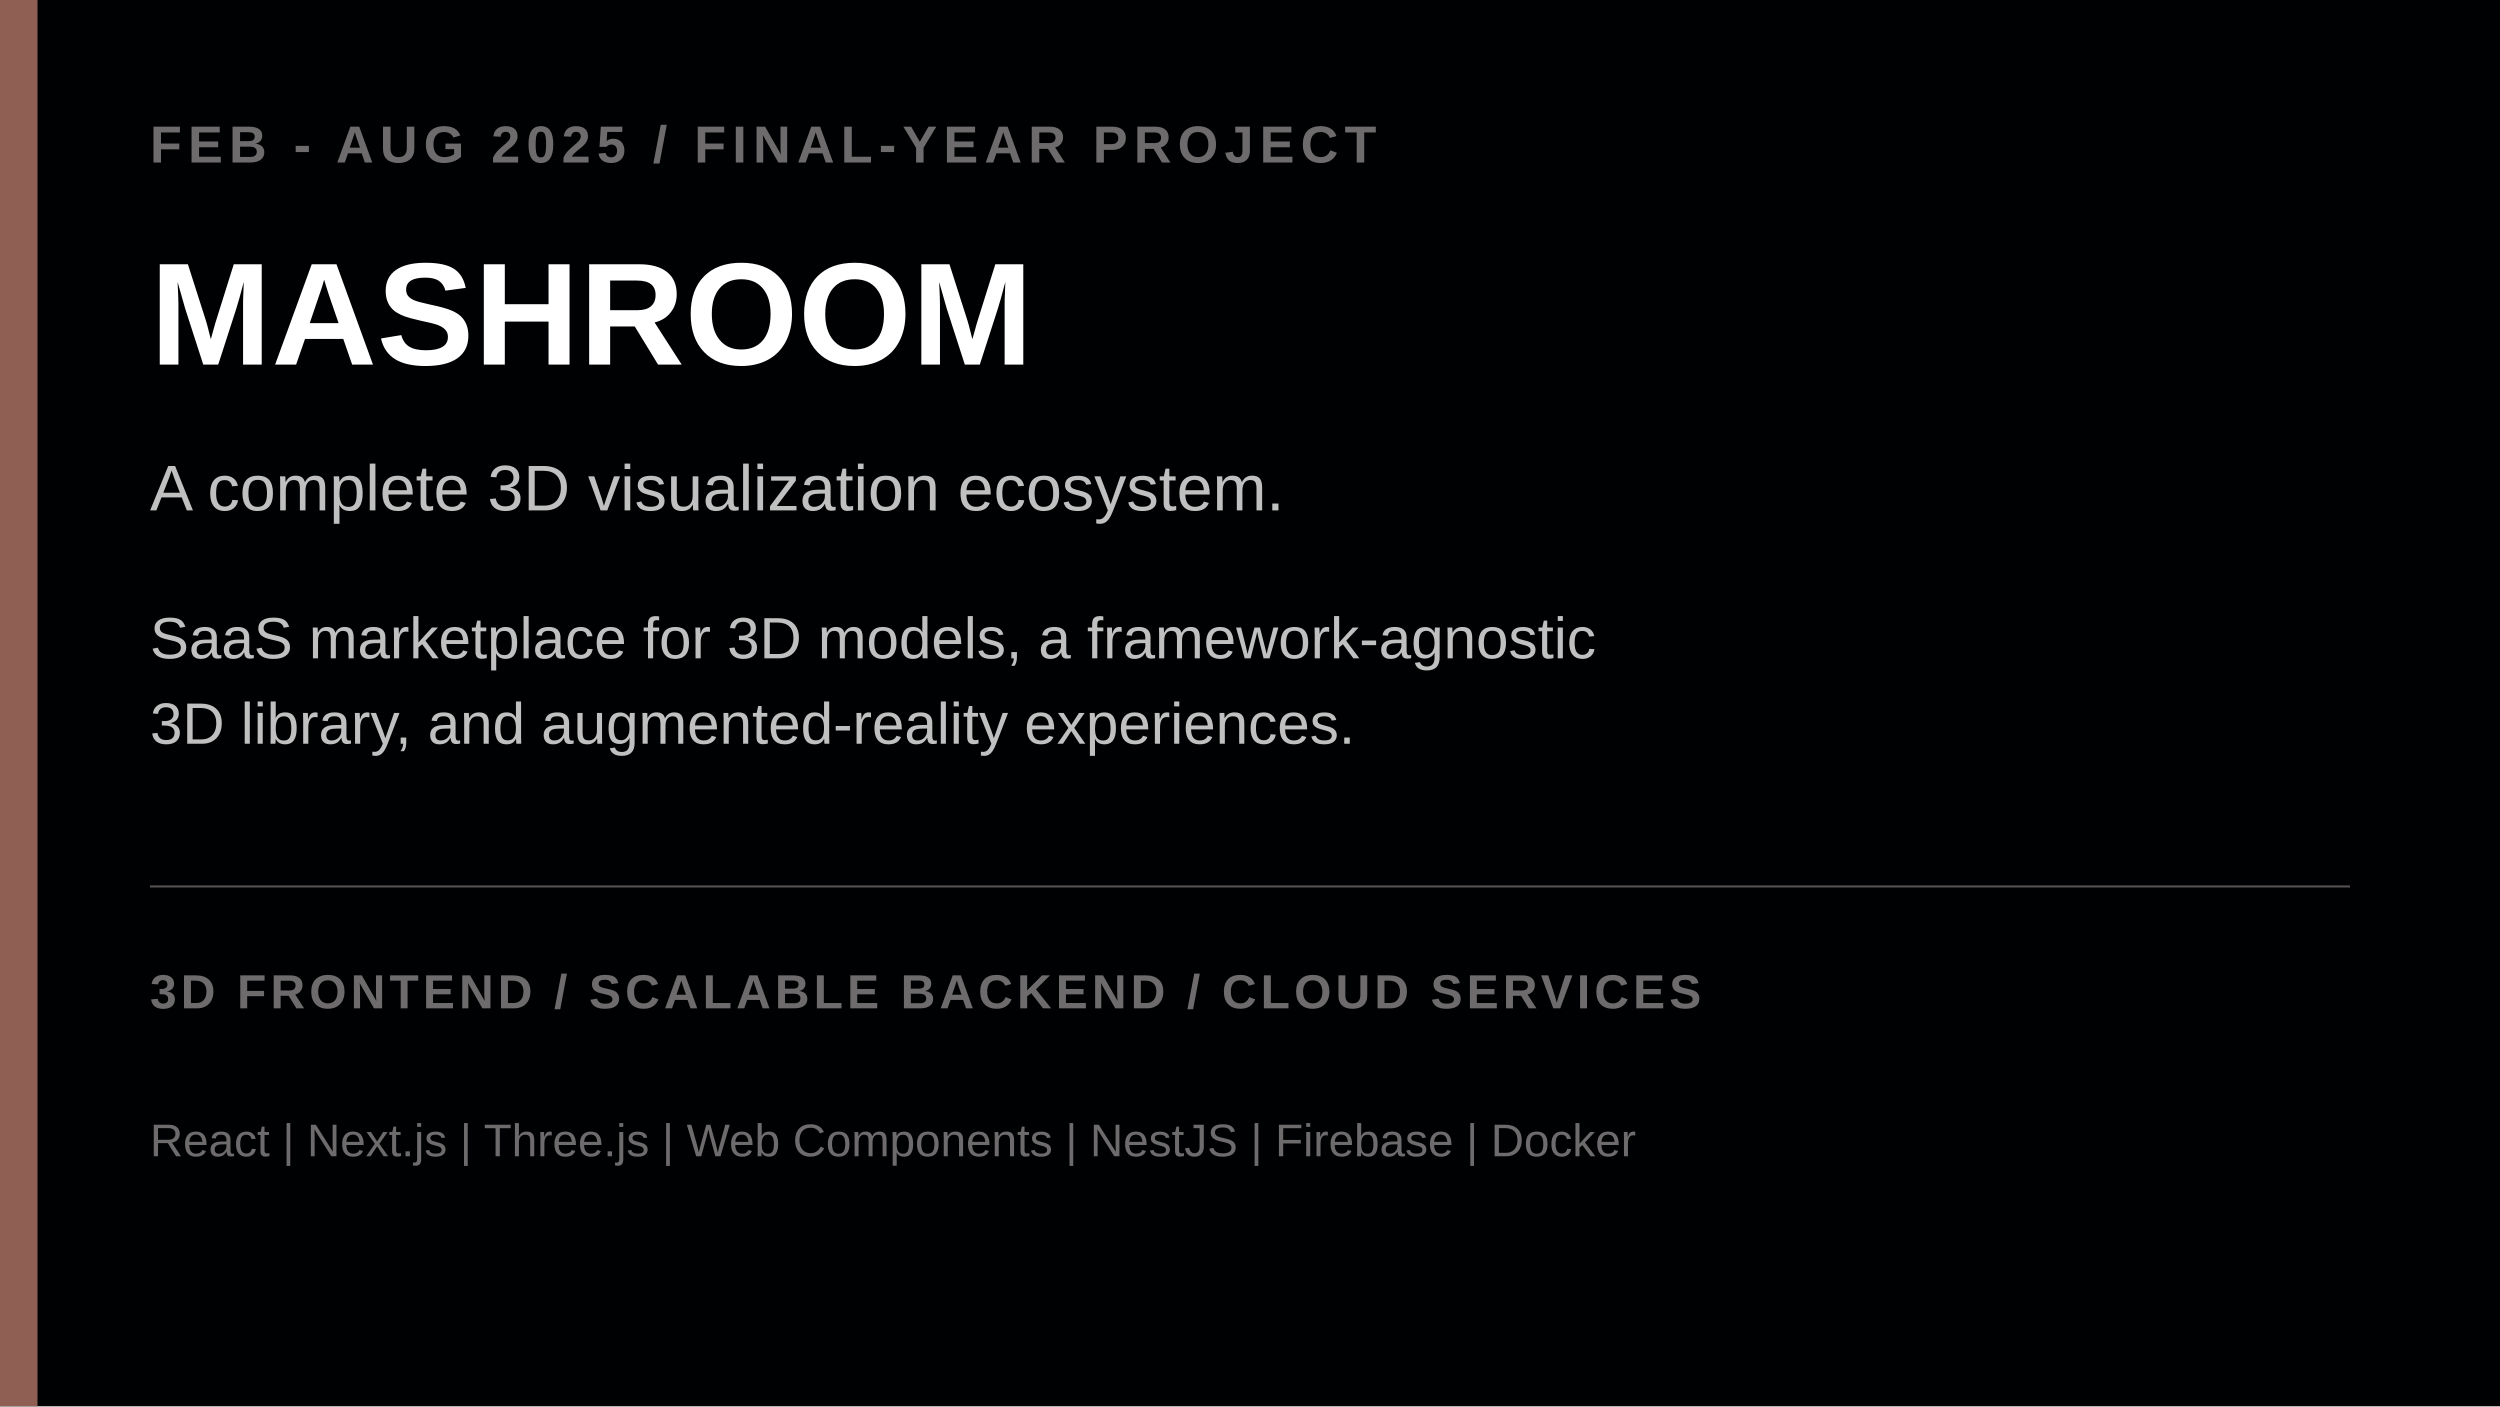
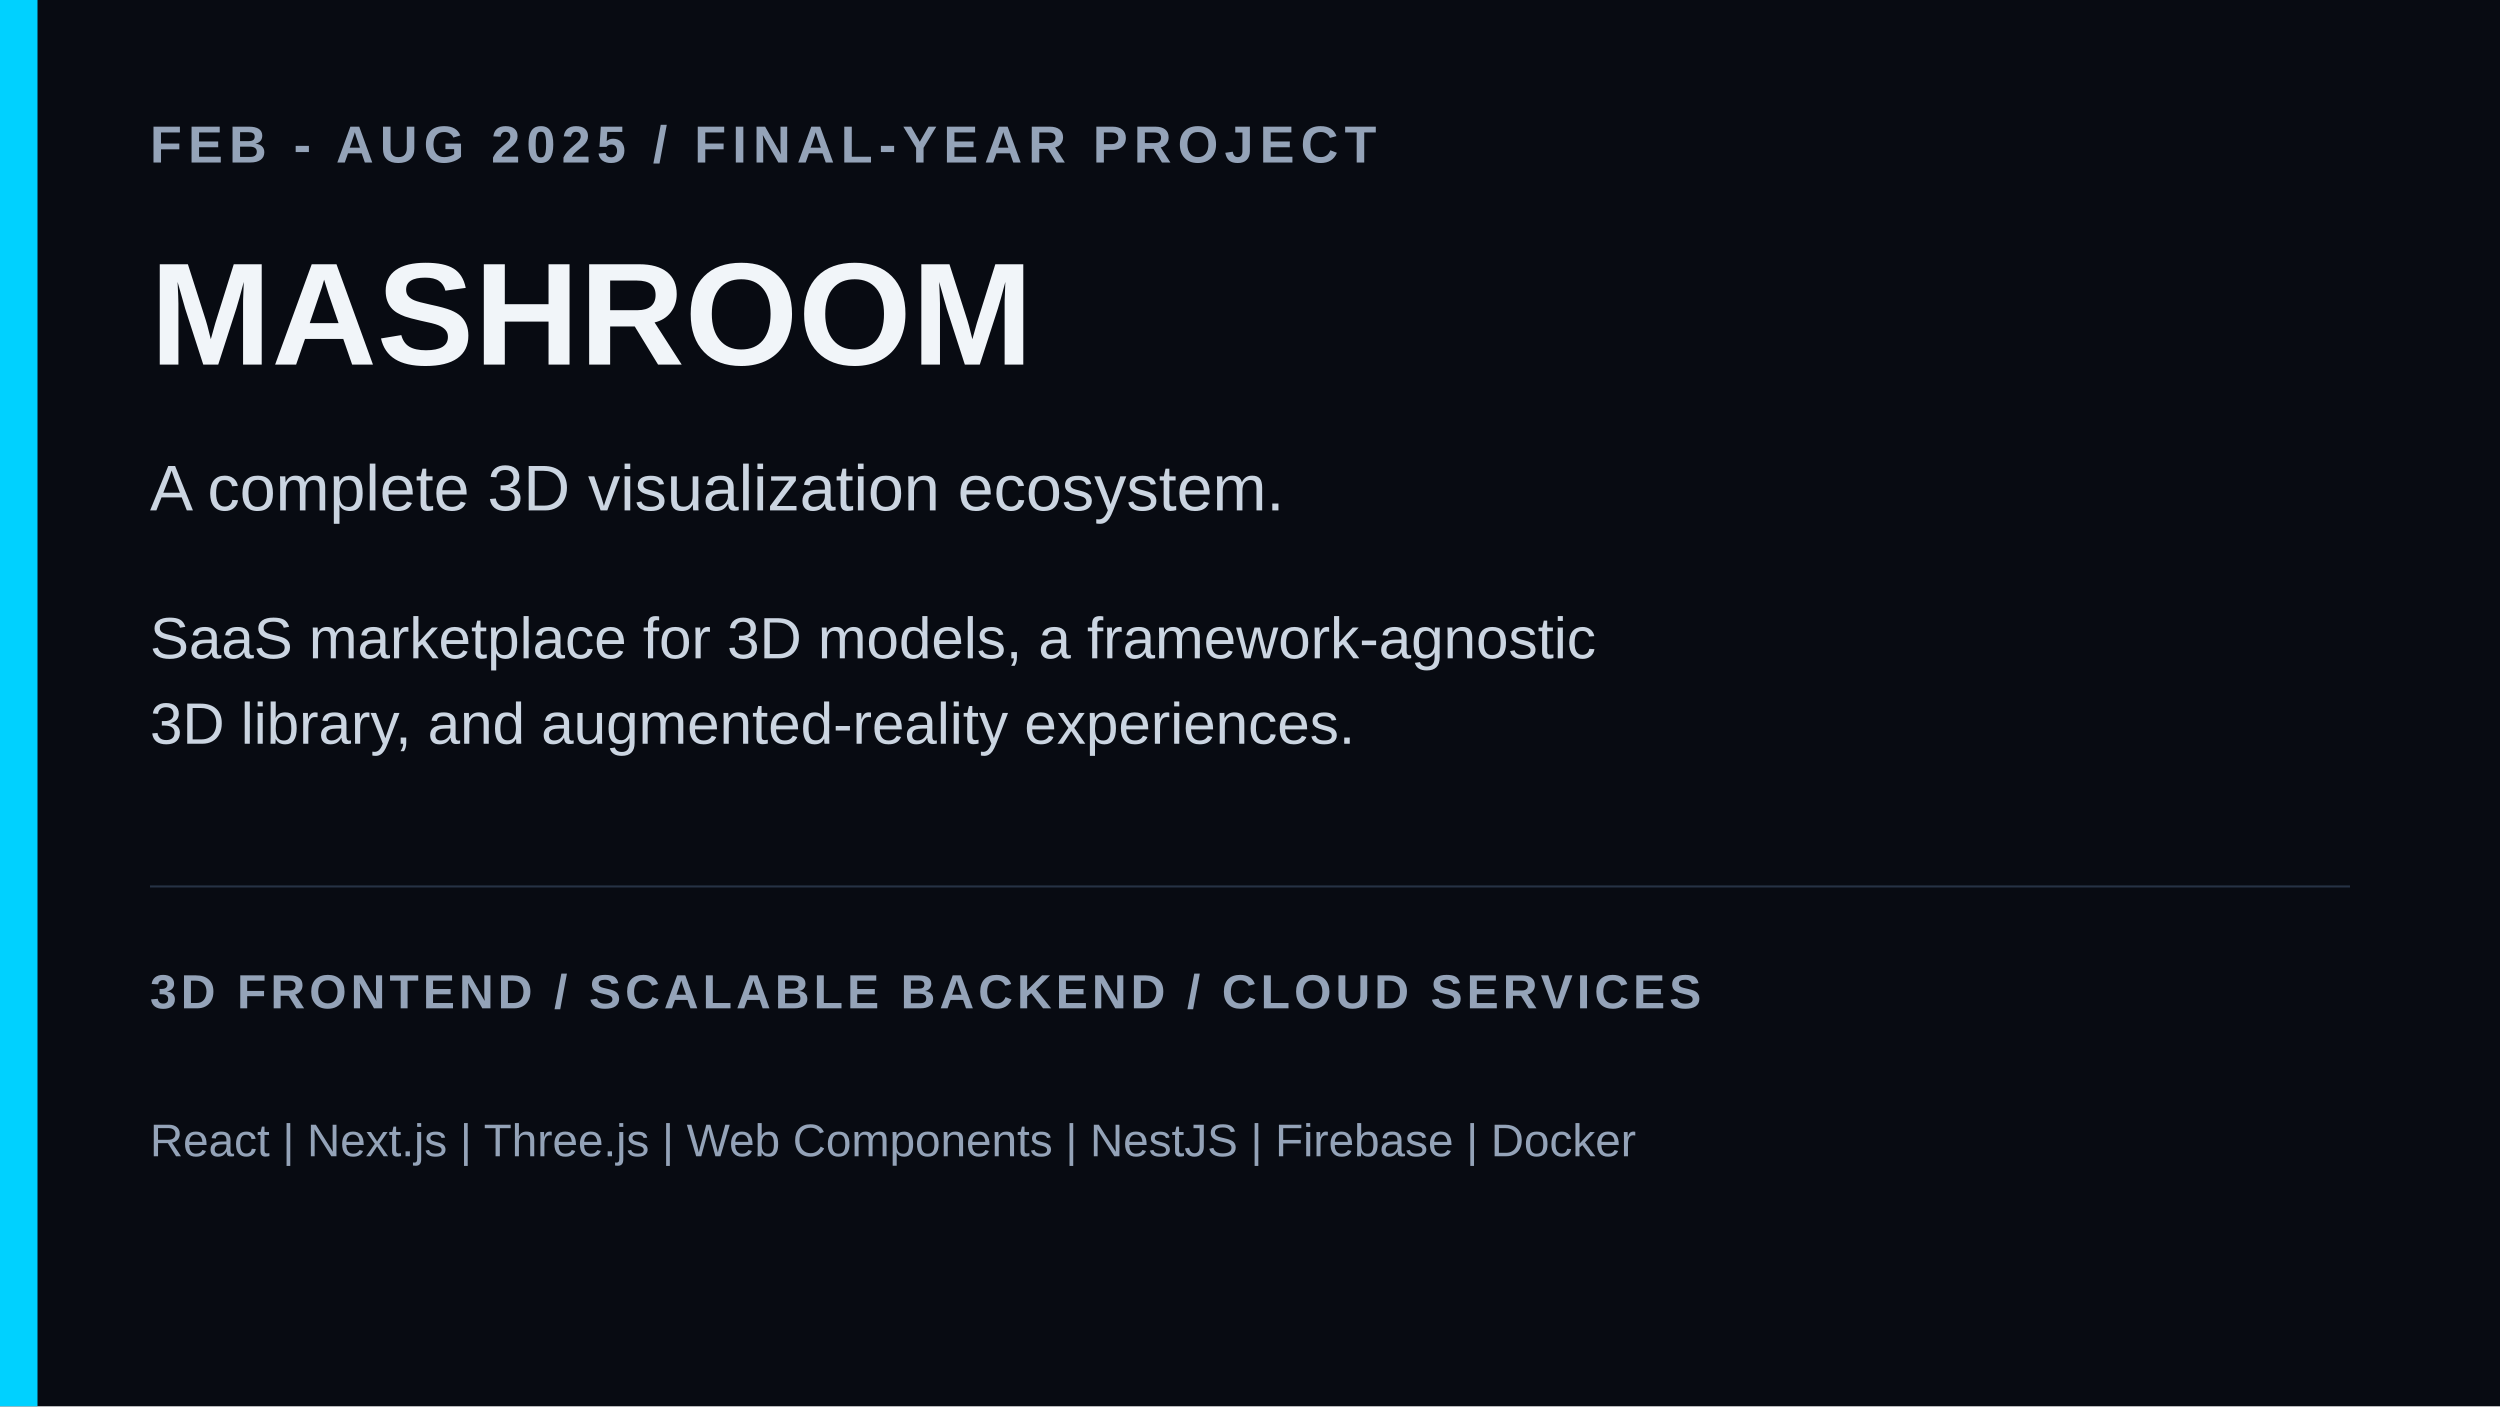
<svg xmlns="http://www.w3.org/2000/svg" width="1200" height="675" viewBox="0 0 1200 675">
-   <rect width="1200" height="675" fill="#000102" />
-   <path d="M0 0h18v675H0z" fill="#8F5F53" />
-   <text x="72" y="78" fill="#6E6B6C" font-family="Arial,sans-serif" font-size="25" font-weight="700" letter-spacing="3">FEB - AUG 2025  /  FINAL-YEAR PROJECT</text>
-   <text x="72" y="175" fill="#FFFFFF" font-family="Arial,sans-serif" font-size="70" font-weight="700">MASHROOM</text>
-   <text x="72" y="245" fill="#C0C0C0" font-family="Arial,sans-serif" font-size="31">A complete 3D visualization ecosystem.</text>
-   <text x="72" y="316" fill="#C0C0C0" font-family="Arial,sans-serif" font-size="28">SaaS marketplace for 3D models, a framework-agnostic</text>
-   <text x="72" y="357" fill="#C0C0C0" font-family="Arial,sans-serif" font-size="28">3D library, and augmented-reality experiences.</text>
-   <rect x="72" y="425" width="1056" height="1" fill="#565050" />
-   <text x="72" y="484" fill="#6E6B6C" font-family="Arial,sans-serif" font-size="23" font-weight="700" letter-spacing="2">3D FRONTEND  /  SCALABLE BACKEND  /  CLOUD SERVICES</text>
-   <text x="72" y="555" fill="#6e6b6c" font-family="Arial,sans-serif" font-size="22">React  |  Next.js  |  Three.js  |  Web Components  |  NestJS  |  Firebase  |  Docker</text>
+   <rect width="1200" height="675" fill="#080B12" />
+   <path d="M0 0h18v675H0z" fill="#00D1FF" />
+   <text x="72" y="78" fill="#94A3B8" font-family="Arial,sans-serif" font-size="25" font-weight="700" letter-spacing="3">FEB - AUG 2025  /  FINAL-YEAR PROJECT</text>
+   <text x="72" y="175" fill="#F1F5F9" font-family="Arial,sans-serif" font-size="70" font-weight="700">MASHROOM</text>
+   <text x="72" y="245" fill="#CBD5E1" font-family="Arial,sans-serif" font-size="31">A complete 3D visualization ecosystem.</text>
+   <text x="72" y="316" fill="#CBD5E1" font-family="Arial,sans-serif" font-size="28">SaaS marketplace for 3D models, a framework-agnostic</text>
+   <text x="72" y="357" fill="#CBD5E1" font-family="Arial,sans-serif" font-size="28">3D library, and augmented-reality experiences.</text>
+   <rect x="72" y="425" width="1056" height="1" fill="#263244" />
+   <text x="72" y="484" fill="#94A3B8" font-family="Arial,sans-serif" font-size="23" font-weight="700" letter-spacing="2">3D FRONTEND  /  SCALABLE BACKEND  /  CLOUD SERVICES</text>
+   <text x="72" y="555" fill="#94A3B8" font-family="Arial,sans-serif" font-size="22">React  |  Next.js  |  Three.js  |  Web Components  |  NestJS  |  Firebase  |  Docker</text>
</svg>
